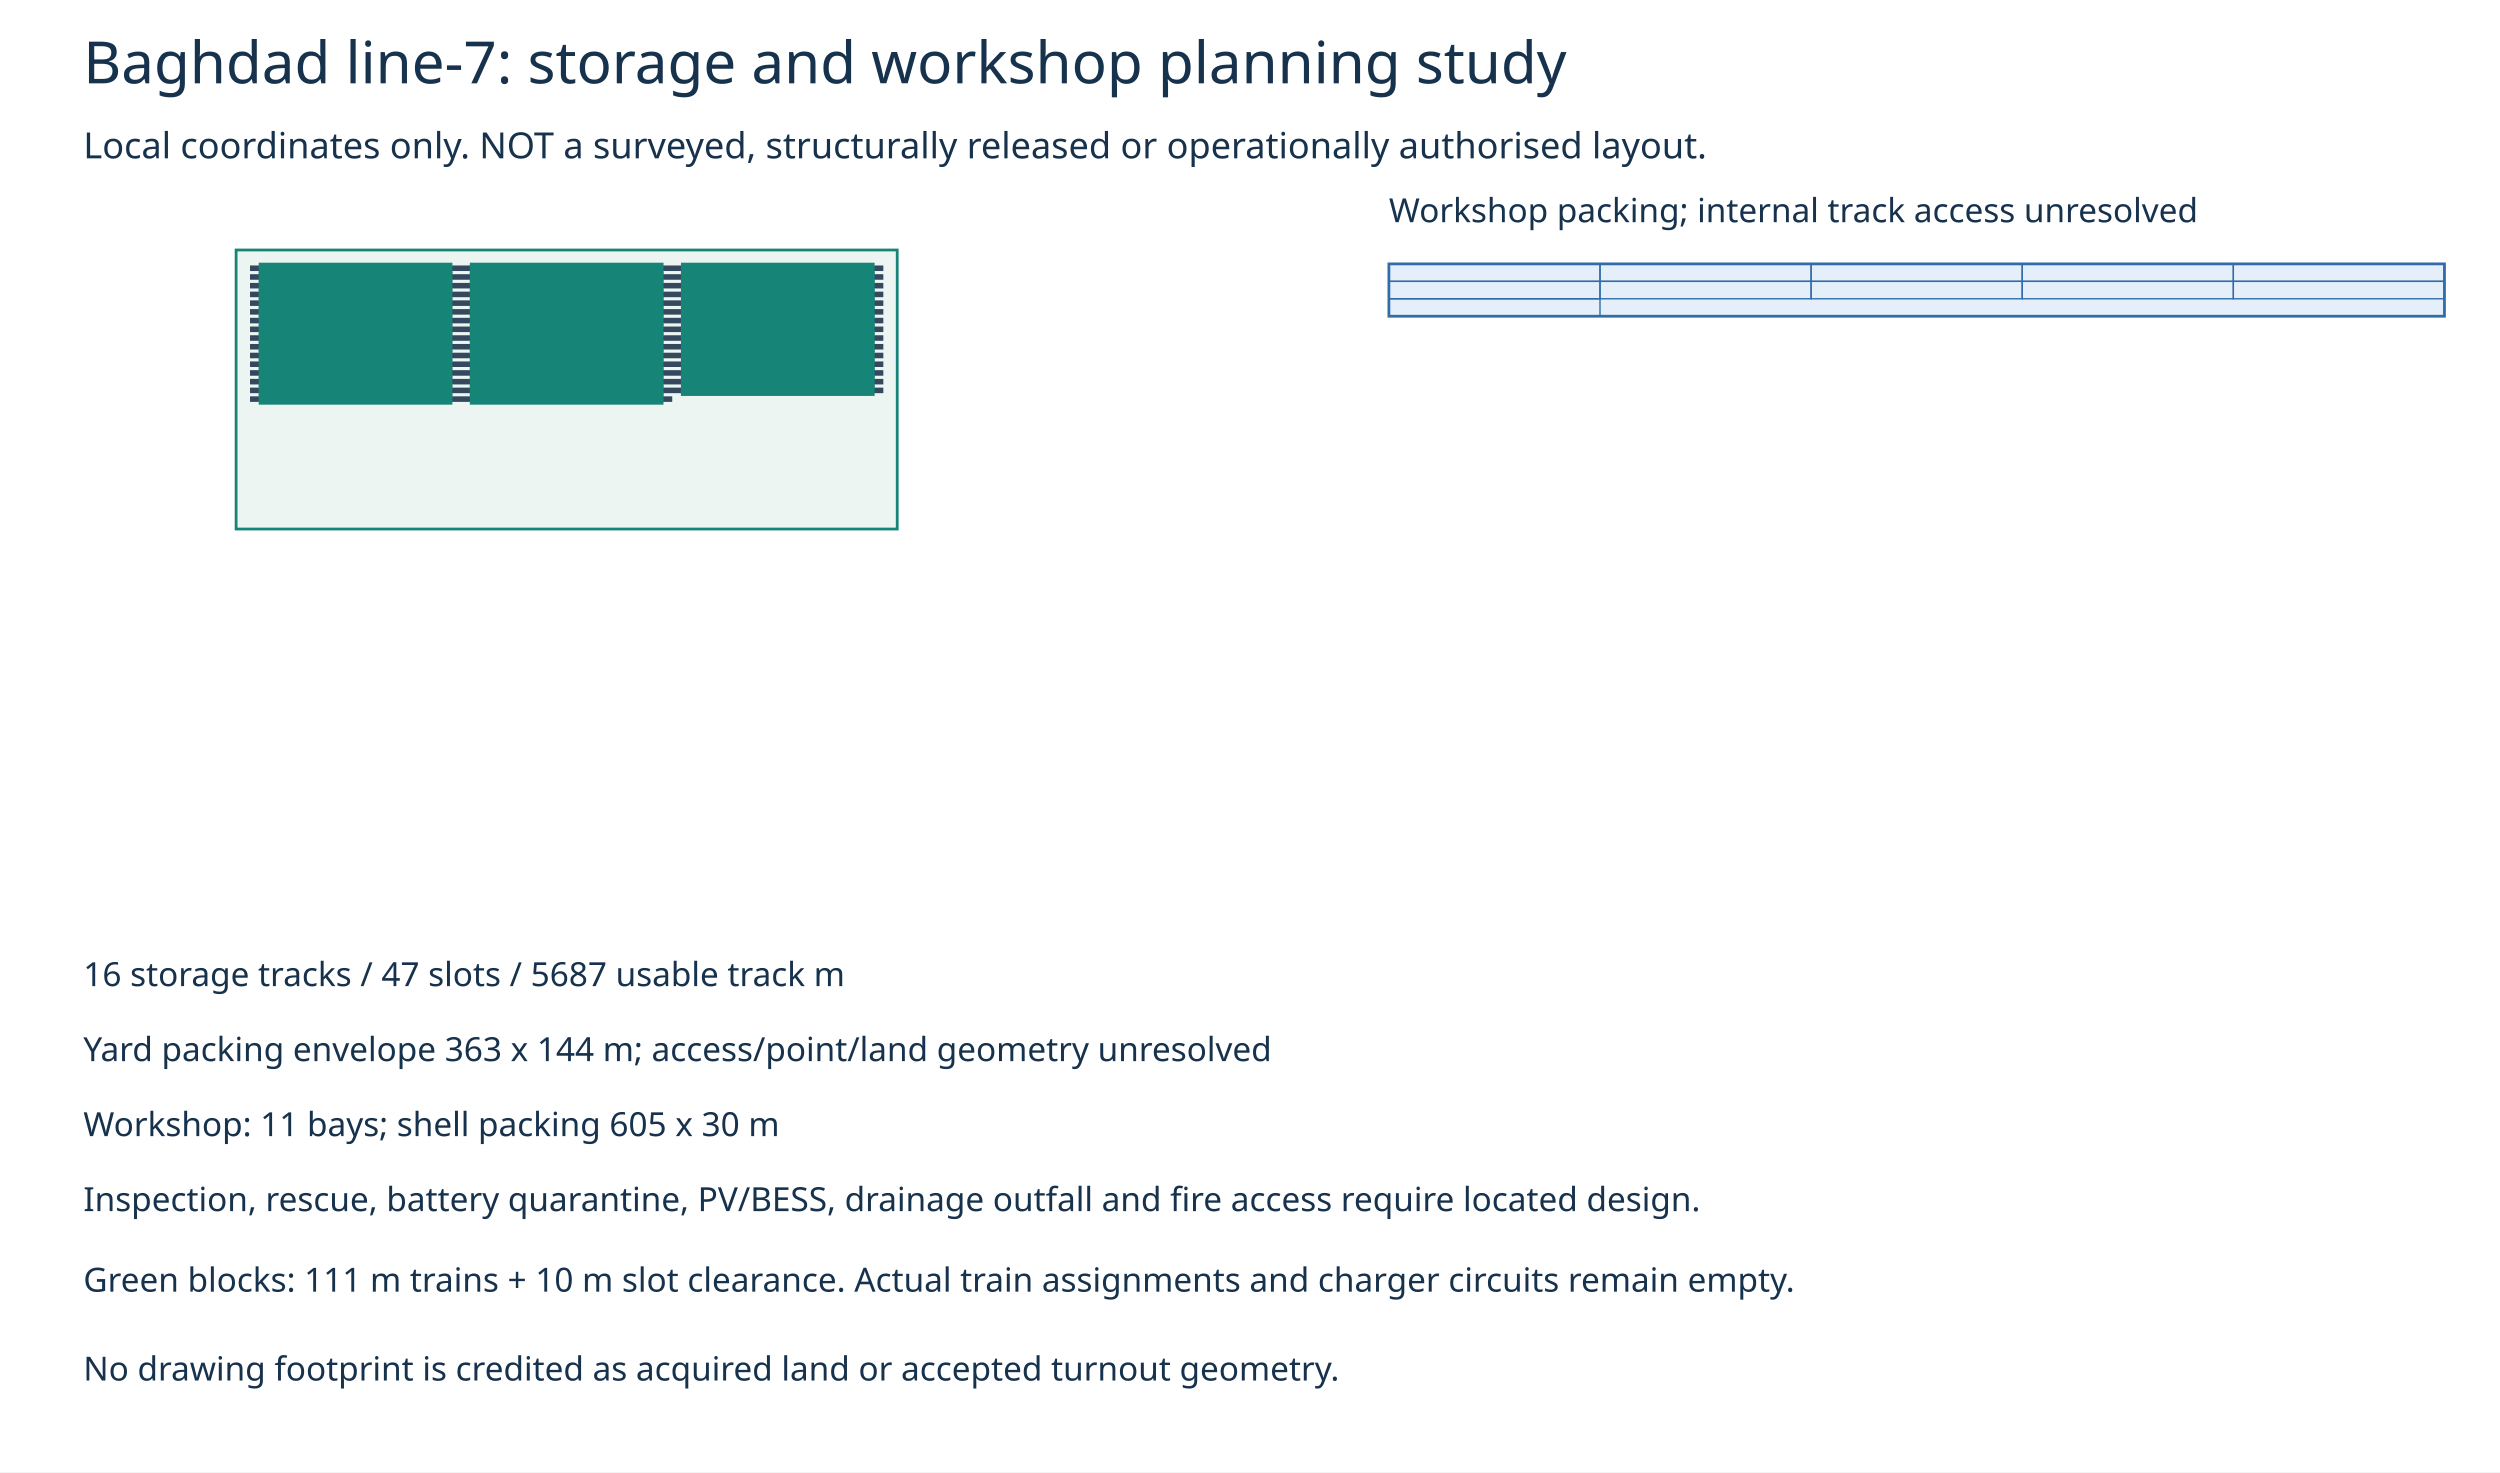
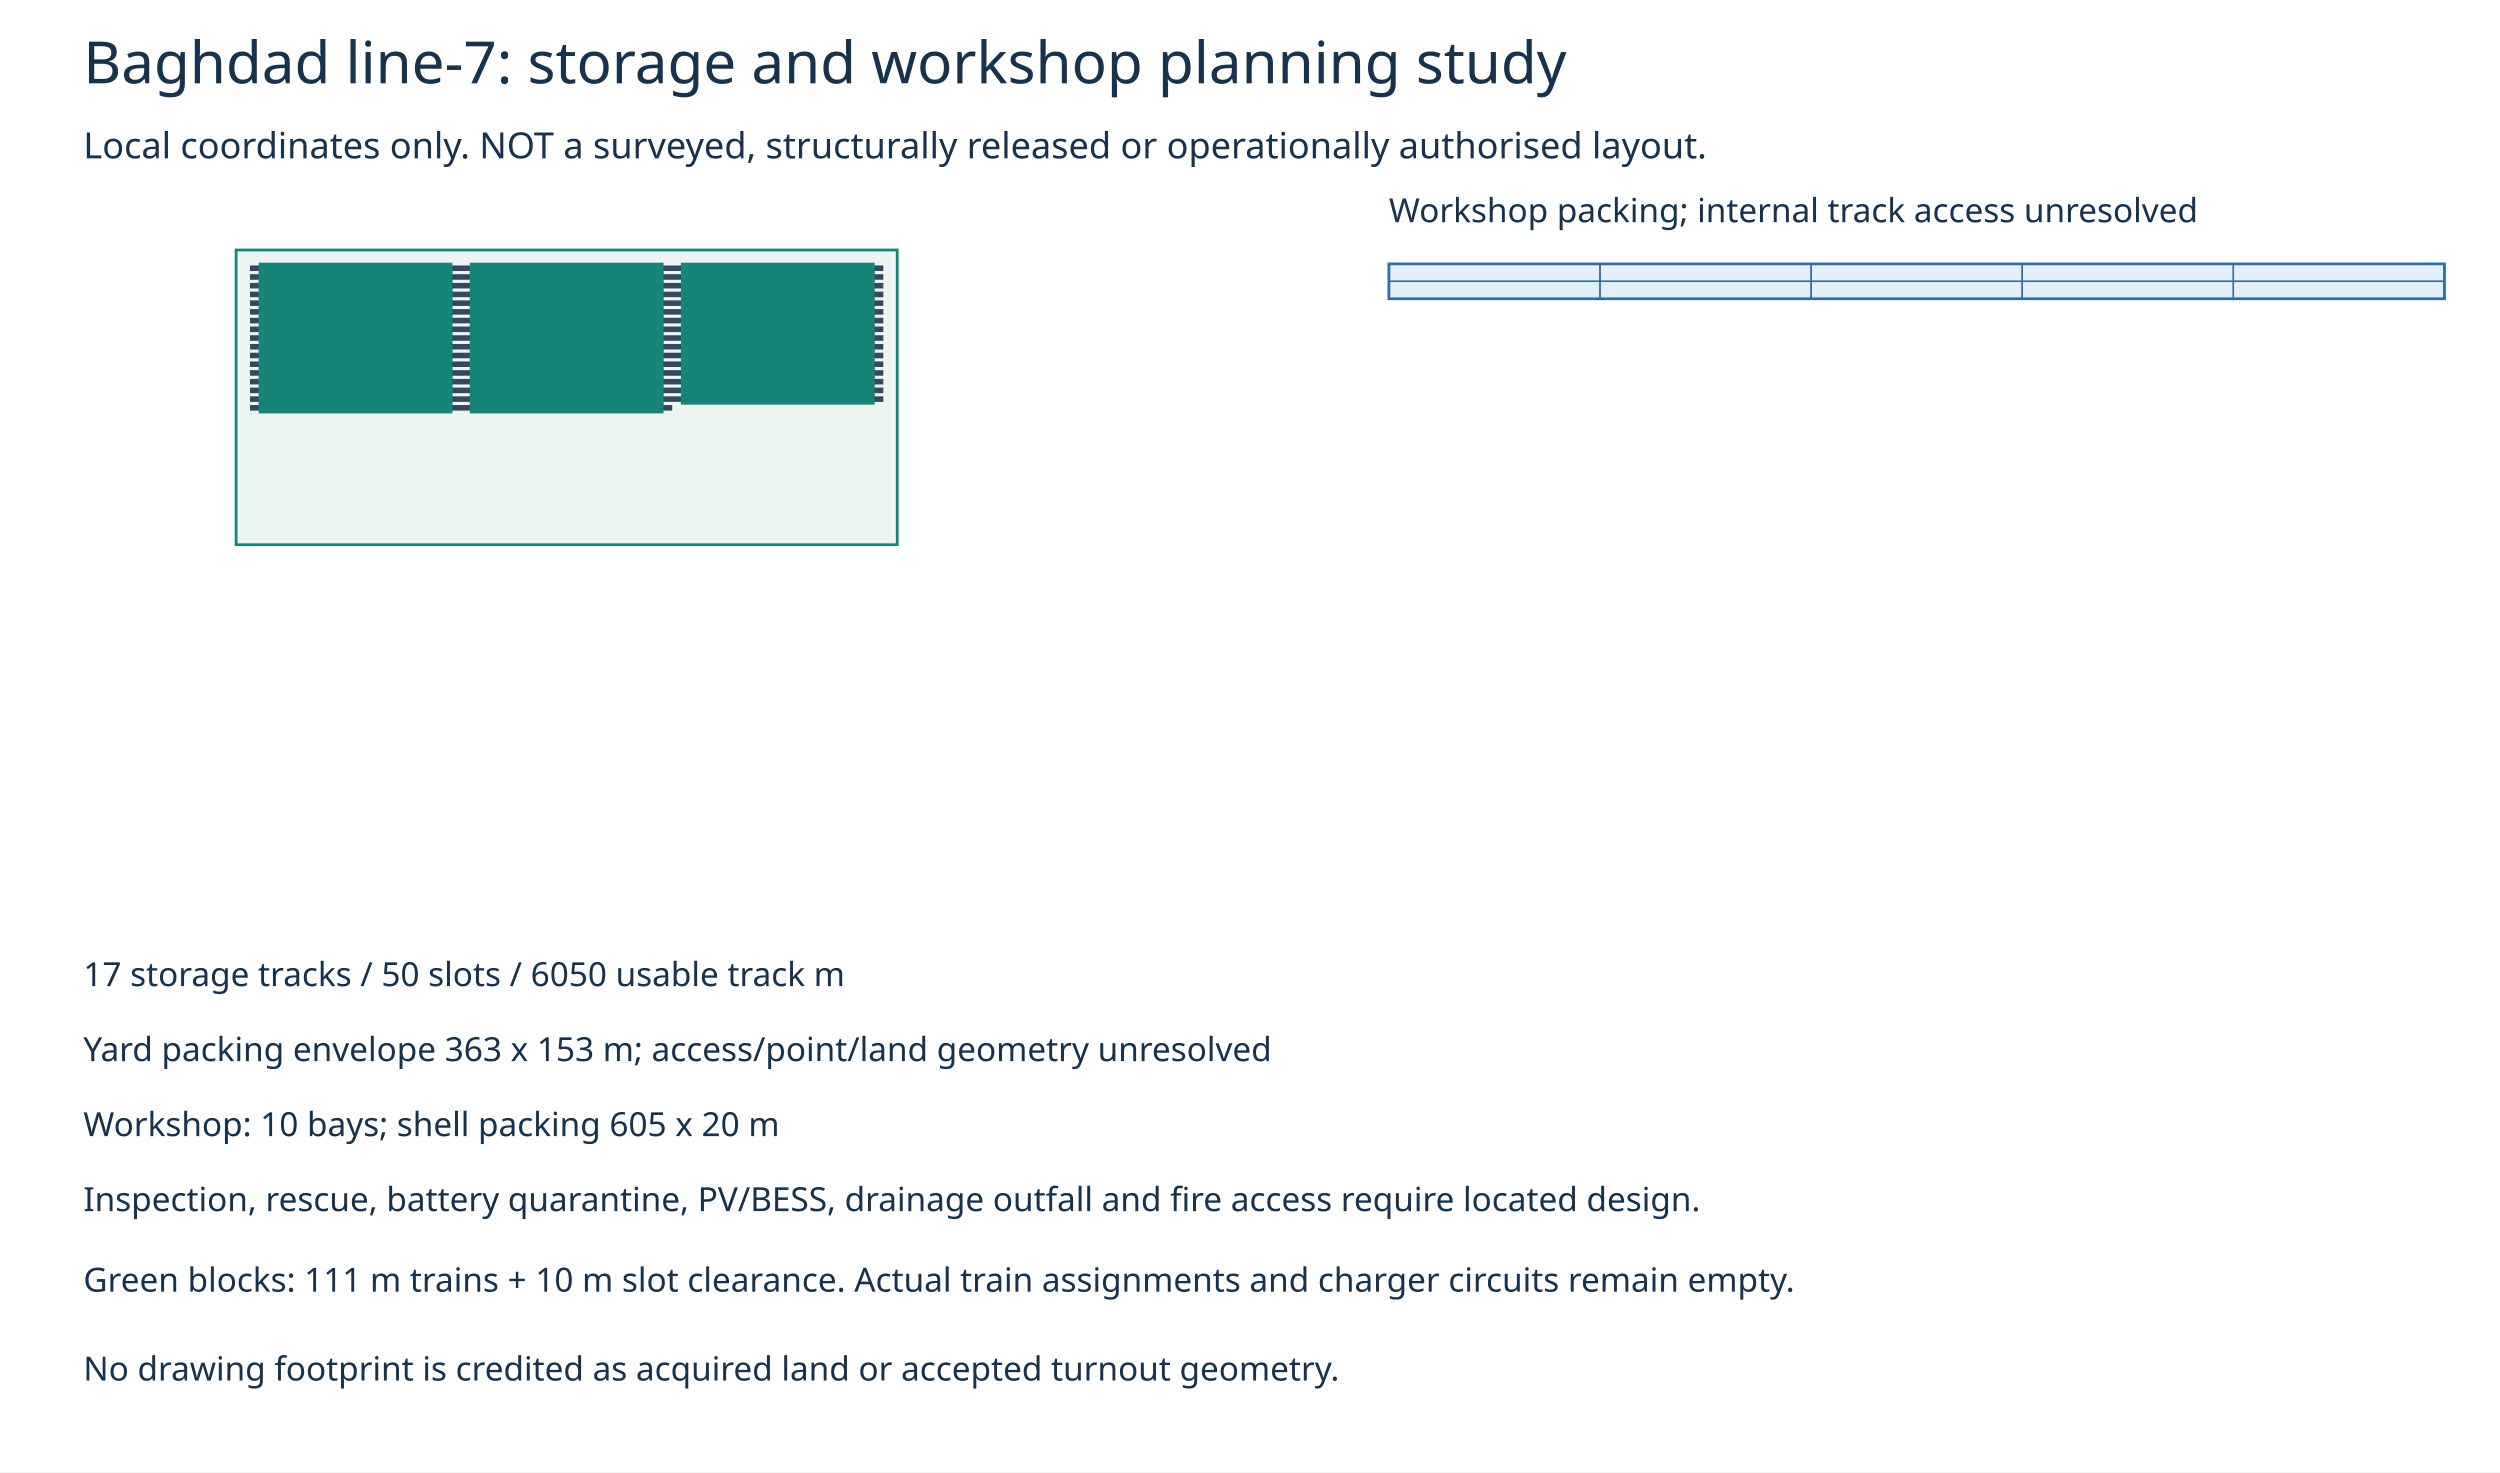
<svg xmlns="http://www.w3.org/2000/svg" width="900" height="530" viewBox="0 0 900 530">
  <rect width="900" height="530" fill="white" />
  <g font-family="sans-serif" fill="#17324d">
    <text x="30" y="30" font-size="21">Baghdad line-7: storage and workshop planning study</text>
    <text x="30" y="57" font-size="13">Local coordinates only. NOT a surveyed, structurally released or operationally authorised layout.</text>
-     <rect x="85" y="90" width="238.00" height="100.45" fill="#edf5f3" stroke="#168477" />
+     <rect x="85" y="90" width="238.00" height="106.10" fill="#edf5f3" stroke="#168477" />
    <path d="M90 96.57 H318.00" stroke="#34495e" stroke-width="2" />
    <rect x="93.14" y="94.57" width="69.72" height="4" fill="#168477" />
    <rect x="169.14" y="94.57" width="69.72" height="4" fill="#168477" />
    <rect x="245.14" y="94.57" width="69.72" height="4" fill="#168477" />
    <path d="M90 99.71 H318.00" stroke="#34495e" stroke-width="2" />
    <rect x="93.14" y="97.71" width="69.72" height="4" fill="#168477" />
    <rect x="169.14" y="97.71" width="69.72" height="4" fill="#168477" />
    <rect x="245.14" y="97.71" width="69.72" height="4" fill="#168477" />
    <path d="M90 102.85 H318.00" stroke="#34495e" stroke-width="2" />
    <rect x="93.14" y="100.85" width="69.72" height="4" fill="#168477" />
    <rect x="169.14" y="100.85" width="69.72" height="4" fill="#168477" />
    <rect x="245.14" y="100.85" width="69.72" height="4" fill="#168477" />
    <path d="M90 105.99 H318.00" stroke="#34495e" stroke-width="2" />
    <rect x="93.14" y="103.99" width="69.72" height="4" fill="#168477" />
    <rect x="169.14" y="103.99" width="69.72" height="4" fill="#168477" />
    <rect x="245.14" y="103.99" width="69.72" height="4" fill="#168477" />
    <path d="M90 109.13 H318.00" stroke="#34495e" stroke-width="2" />
    <rect x="93.14" y="107.13" width="69.72" height="4" fill="#168477" />
    <rect x="169.14" y="107.13" width="69.72" height="4" fill="#168477" />
    <rect x="245.14" y="107.13" width="69.72" height="4" fill="#168477" />
    <path d="M90 112.27 H318.00" stroke="#34495e" stroke-width="2" />
    <rect x="93.14" y="110.27" width="69.72" height="4" fill="#168477" />
    <rect x="169.14" y="110.27" width="69.72" height="4" fill="#168477" />
    <rect x="245.14" y="110.27" width="69.72" height="4" fill="#168477" />
    <path d="M90 115.41 H318.00" stroke="#34495e" stroke-width="2" />
    <rect x="93.14" y="113.41" width="69.72" height="4" fill="#168477" />
    <rect x="169.14" y="113.41" width="69.72" height="4" fill="#168477" />
    <rect x="245.14" y="113.41" width="69.72" height="4" fill="#168477" />
    <path d="M90 118.55 H318.00" stroke="#34495e" stroke-width="2" />
    <rect x="93.14" y="116.55" width="69.72" height="4" fill="#168477" />
    <rect x="169.14" y="116.55" width="69.72" height="4" fill="#168477" />
    <rect x="245.14" y="116.55" width="69.72" height="4" fill="#168477" />
    <path d="M90 121.69 H318.00" stroke="#34495e" stroke-width="2" />
    <rect x="93.14" y="119.69" width="69.72" height="4" fill="#168477" />
    <rect x="169.14" y="119.69" width="69.72" height="4" fill="#168477" />
    <rect x="245.14" y="119.69" width="69.72" height="4" fill="#168477" />
    <path d="M90 124.83 H318.00" stroke="#34495e" stroke-width="2" />
    <rect x="93.14" y="122.83" width="69.72" height="4" fill="#168477" />
    <rect x="169.14" y="122.83" width="69.72" height="4" fill="#168477" />
    <rect x="245.14" y="122.83" width="69.72" height="4" fill="#168477" />
    <path d="M90 127.98 H318.00" stroke="#34495e" stroke-width="2" />
    <rect x="93.14" y="125.98" width="69.72" height="4" fill="#168477" />
    <rect x="169.14" y="125.98" width="69.72" height="4" fill="#168477" />
    <rect x="245.14" y="125.98" width="69.72" height="4" fill="#168477" />
    <path d="M90 131.12 H318.00" stroke="#34495e" stroke-width="2" />
    <rect x="93.14" y="129.12" width="69.72" height="4" fill="#168477" />
    <rect x="169.14" y="129.12" width="69.72" height="4" fill="#168477" />
    <rect x="245.14" y="129.12" width="69.72" height="4" fill="#168477" />
    <path d="M90 134.26 H318.00" stroke="#34495e" stroke-width="2" />
    <rect x="93.14" y="132.26" width="69.72" height="4" fill="#168477" />
    <rect x="169.14" y="132.26" width="69.72" height="4" fill="#168477" />
    <rect x="245.14" y="132.26" width="69.72" height="4" fill="#168477" />
    <path d="M90 137.40 H318.00" stroke="#34495e" stroke-width="2" />
    <rect x="93.14" y="135.40" width="69.72" height="4" fill="#168477" />
    <rect x="169.14" y="135.40" width="69.72" height="4" fill="#168477" />
    <rect x="245.14" y="135.40" width="69.72" height="4" fill="#168477" />
    <path d="M90 140.54 H318.00" stroke="#34495e" stroke-width="2" />
    <rect x="93.14" y="138.54" width="69.72" height="4" fill="#168477" />
    <rect x="169.14" y="138.54" width="69.72" height="4" fill="#168477" />
    <rect x="245.14" y="138.54" width="69.72" height="4" fill="#168477" />
-     <path d="M90 143.68 H242.00" stroke="#34495e" stroke-width="2" />
+     <path d="M90 143.68 H318.00" stroke="#34495e" stroke-width="2" />
    <rect x="93.14" y="141.68" width="69.72" height="4" fill="#168477" />
    <rect x="169.14" y="141.68" width="69.72" height="4" fill="#168477" />
-     <rect x="500" y="95" width="380.00" height="18.84" fill="#e5effa" stroke="#316caa" />
+     <rect x="245.14" y="141.68" width="69.72" height="4" fill="#168477" />
+     <path d="M90 146.82 H242.00" stroke="#34495e" stroke-width="2" />
+     <rect x="93.14" y="144.82" width="69.72" height="4" fill="#168477" />
+     <rect x="169.14" y="144.82" width="69.72" height="4" fill="#168477" />
+     <rect x="500" y="95" width="380.00" height="12.56" fill="#e5effa" stroke="#316caa" />
    <rect x="500.00" y="95.00" width="76.00" height="6.28" fill="none" stroke="#316caa" stroke-width="0.5" />
    <rect x="576.00" y="95.00" width="76.00" height="6.28" fill="none" stroke="#316caa" stroke-width="0.5" />
    <rect x="652.00" y="95.00" width="76.00" height="6.28" fill="none" stroke="#316caa" stroke-width="0.5" />
    <rect x="728.00" y="95.00" width="76.00" height="6.28" fill="none" stroke="#316caa" stroke-width="0.5" />
    <rect x="804.00" y="95.00" width="76.00" height="6.28" fill="none" stroke="#316caa" stroke-width="0.5" />
    <rect x="500.00" y="101.28" width="76.00" height="6.28" fill="none" stroke="#316caa" stroke-width="0.5" />
    <rect x="576.00" y="101.28" width="76.00" height="6.28" fill="none" stroke="#316caa" stroke-width="0.5" />
    <rect x="652.00" y="101.28" width="76.00" height="6.28" fill="none" stroke="#316caa" stroke-width="0.5" />
    <rect x="728.00" y="101.28" width="76.00" height="6.28" fill="none" stroke="#316caa" stroke-width="0.5" />
    <rect x="804.00" y="101.28" width="76.00" height="6.28" fill="none" stroke="#316caa" stroke-width="0.5" />
-     <rect x="500.00" y="107.56" width="76.00" height="6.28" fill="none" stroke="#316caa" stroke-width="0.5" />
    <text x="500" y="80" font-size="12">Workshop packing; internal track access unresolved</text>
-     <text x="30" y="355">16 storage tracks / 47 slots / 5687 usable track m</text>
-     <text x="30" y="382">Yard packing envelope 363 x 144 m; access/point/land geometry unresolved</text>
-     <text x="30" y="409">Workshop: 11 bays; shell packing 605 x 30 m</text>
+     <text x="30" y="355">17 storage tracks / 50 slots / 6050 usable track m</text>
+     <text x="30" y="382">Yard packing envelope 363 x 153 m; access/point/land geometry unresolved</text>
+     <text x="30" y="409">Workshop: 10 bays; shell packing 605 x 20 m</text>
    <text x="30" y="436">Inspection, rescue, battery quarantine, PV/BESS, drainage outfall and fire access require located design.</text>
    <text x="30" y="465">Green blocks: 111 m trains + 10 m slot clearance. Actual train assignments and charger circuits remain empty.</text>
    <text x="30" y="497">No drawing footprint is credited as acquired land or accepted turnout geometry.</text>
  </g>
</svg>
